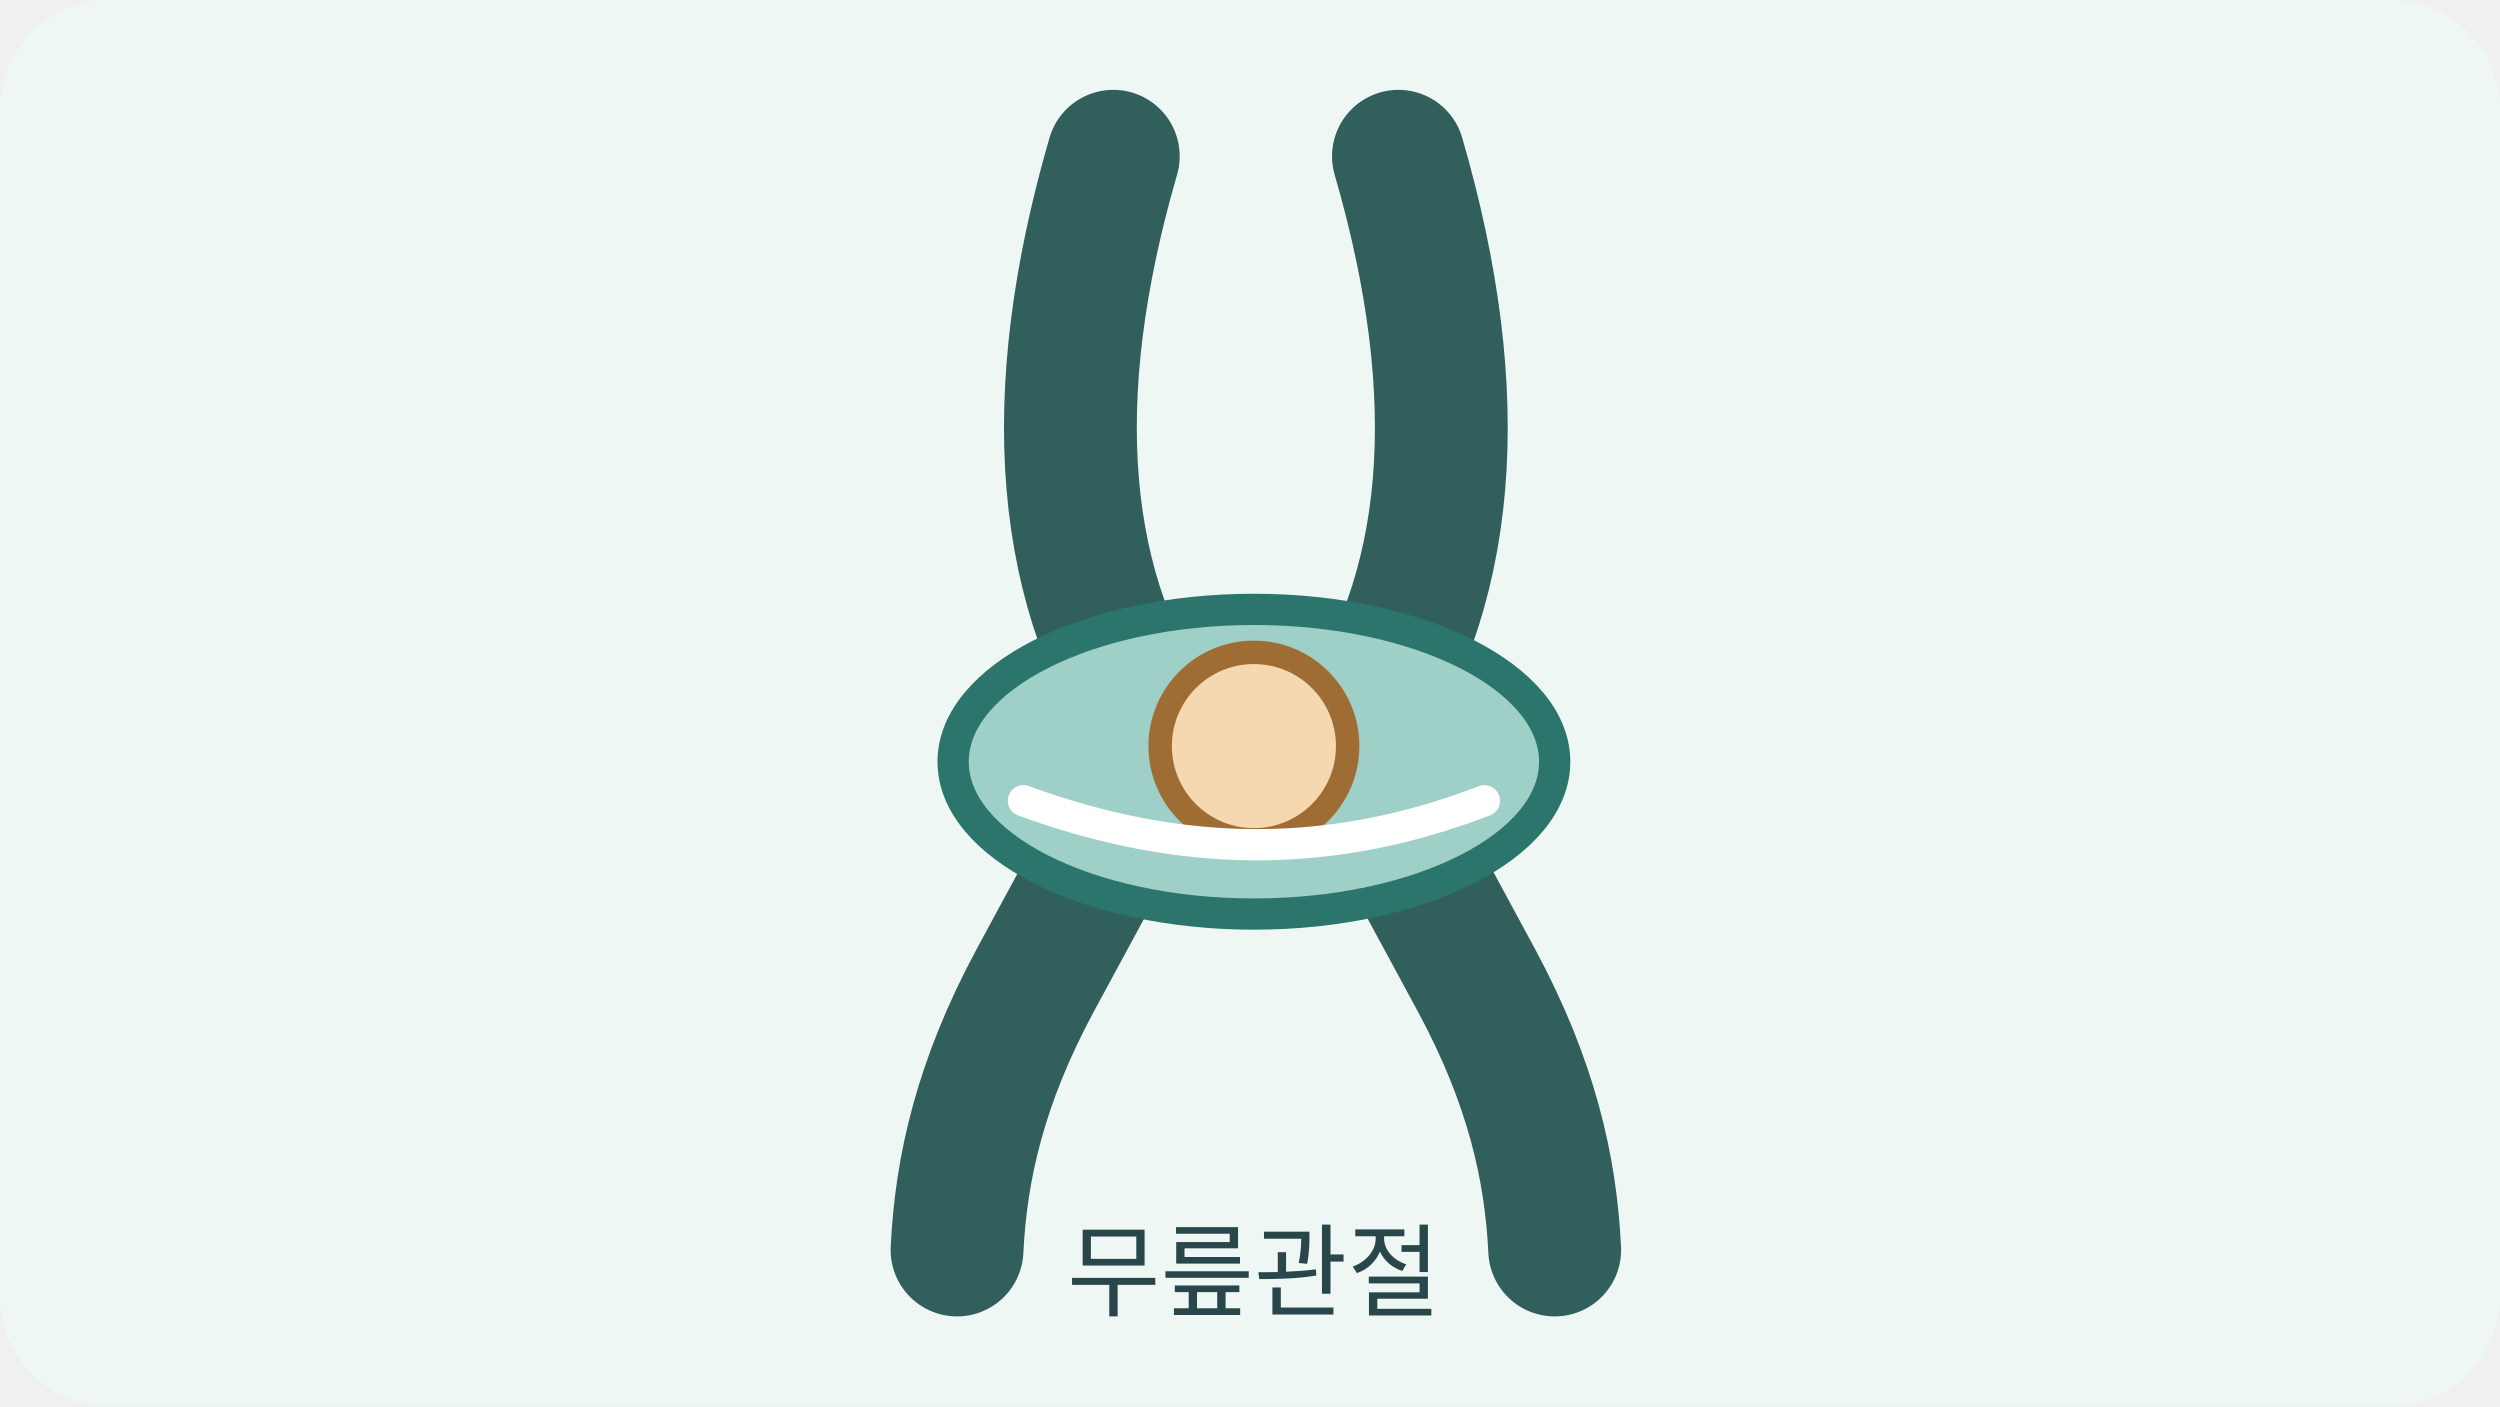
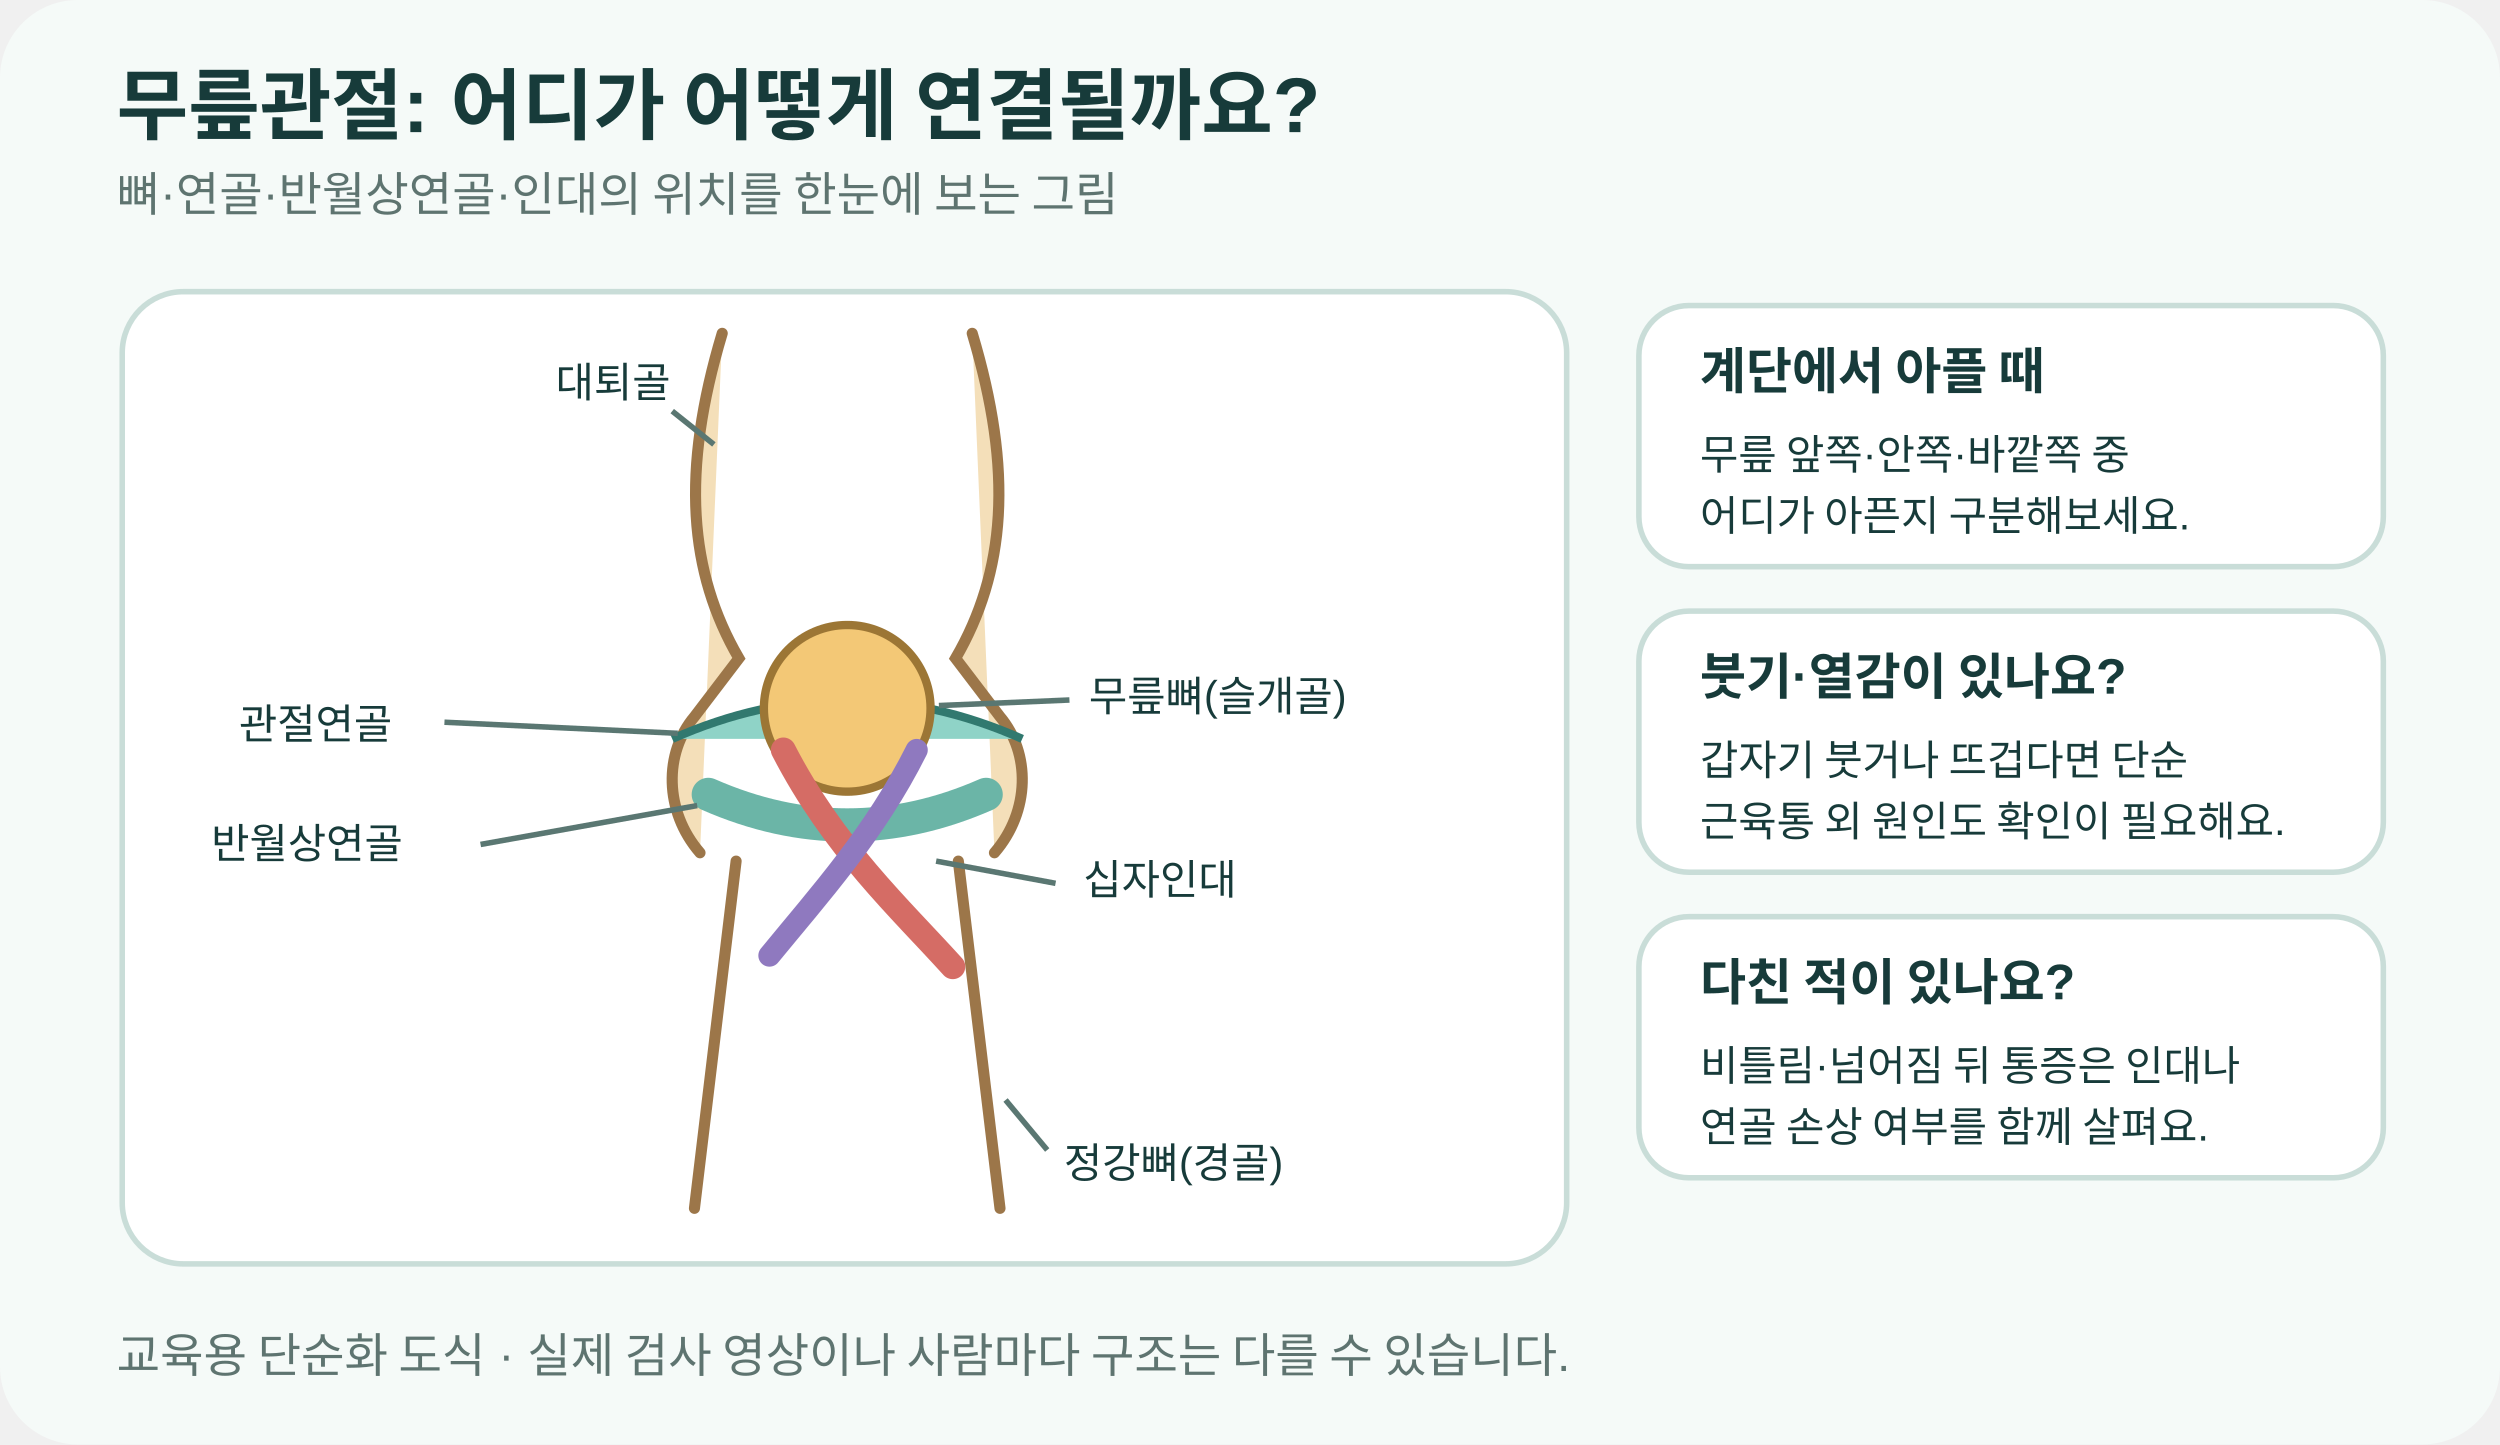
- <svg xmlns="http://www.w3.org/2000/svg" viewBox="0 0 640 360" role="img" aria-labelledby="t d">
-   <rect width="640" height="360" rx="28" fill="#eef7f4" />
-   <path d="M285 40c-18 62-14 112 13 150l-33 61c-14 26-19 48-20 69" fill="none" stroke="#315f5b" stroke-width="34" stroke-linecap="round" />
-   <path d="M358 40c18 62 14 112-13 150l33 61c14 26 19 48 20 69" fill="none" stroke="#315f5b" stroke-width="34" stroke-linecap="round" />
-   <ellipse cx="321" cy="195" rx="77" ry="39" fill="#9fd0c8" stroke="#2b756c" stroke-width="8" />
-   <circle cx="321" cy="191" r="24" fill="#f6d8b0" stroke="#9f6d34" stroke-width="6" />
-   <path d="M262 205c41 15 79 15 118 0" fill="none" stroke="#fff" stroke-width="8" stroke-linecap="round" />
-   <text x="321" y="335" text-anchor="middle" font-family="sans-serif" font-size="26" fill="#29464a">무릎관절</text>
+ <svg xmlns="http://www.w3.org/2000/svg" viewBox="0 0 900 520" role="img">
+   <rect width="900" height="520" rx="28" fill="#f5faf8" />
+   <style>text{font-family:Arial,"Noto Sans KR",sans-serif;fill:#173b3a}.t{font-size:28px;font-weight:700}.s{font-size:17px;fill:#5e7470}.l{font-size:18px;font-weight:700}.m{font-size:15px}.box{fill:#fff;stroke:#c9ddd8;stroke-width:2}.line{stroke:#5a7772;stroke-width:2;fill:none}.arrow{stroke:#2f7d73;stroke-width:4;fill:none;marker-end:url(#a)}.bone{fill:#f4dfb9;stroke:#9c7649;stroke-width:4}.cart{fill:#8fd3c7;stroke:#31796f;stroke-width:3}.soft{fill:#eaa49b;stroke:#9a5148;stroke-width:3}.organ{fill:#d97774;stroke:#8e4b49;stroke-width:4}.blue{fill:#8fc4df;stroke:#467a96;stroke-width:3}.green{fill:#9bd5c7;stroke:#3c7b70;stroke-width:3}.gold{fill:#f3c876;stroke:#9c7635;stroke-width:3}</style>
+   <defs>
+     <marker id="a" viewBox="0 0 10 10" refX="9" refY="5" markerWidth="7" markerHeight="7" orient="auto-start-reverse">
+       <path d="M0 0L10 5L0 10Z" fill="#2f7d73" />
+     </marker>
+   </defs>
+   <text x="42" y="48" class="t">무릎관절: 어디가 어떻게 연결될까요?</text>
+   <text x="42" y="76" class="s">뼈·연골·반월상연골·인대의 위치를 한눈에 보는 그림</text>
+   <rect x="44" y="105" width="520" height="350" rx="22" class="box" />
+   <path d="M260 120 C245 170 248 206 266 237 L250 258 C239 271 239 292 252 307" class="bone" stroke-width="38" fill="none" stroke-linecap="round" />
+   <path d="M350 120 C365 170 362 206 344 237 L360 258 C371 271 371 292 358 307" class="bone" stroke-width="38" fill="none" stroke-linecap="round" />
+   <path d="M265 310 L250 435" class="bone" stroke-width="48" fill="none" stroke-linecap="round" />
+   <path d="M345 310 L360 435" class="bone" stroke-width="48" fill="none" stroke-linecap="round" />
+   <path d="M242 266 Q305 238 368 266" class="cart" stroke-width="12" fill="none" />
+   <path d="M255 286 Q305 308 355 286" stroke="#6bb5a7" stroke-width="12" fill="none" stroke-linecap="round" />
+   <circle cx="305" cy="255" r="30" class="gold" />
+   <path d="M282 270 C300 305 324 327 343 348" stroke="#d56c65" stroke-width="9" fill="none" stroke-linecap="round" />
+   <path d="M330 270 C315 300 295 322 277 344" stroke="#8f79bf" stroke-width="8" fill="none" stroke-linecap="round" />
+   <text x="200" y="143" class="m">대퇴골</text>
+   <line x1="242" y1="148" x2="257" y2="160" class="line" />
+   <text x="383" y="424" class="m">정강뼈(경골)</text>
+   <line x1="377" y1="414" x2="362" y2="396" class="line" />
+   <text x="86" y="266" class="m">관절연골</text>
+   <line x1="160" y1="260" x2="244" y2="264" class="line" />
+   <text x="76" y="309" class="m">반월상연골</text>
+   <line x1="173" y1="304" x2="251" y2="290" class="line" />
+   <text x="392" y="256" class="m">무릎뼈(슬개골)</text>
+   <line x1="385" y1="252" x2="338" y2="254" class="line" />
+   <text x="390" y="322" class="m">십자인대</text>
+   <line x1="380" y1="318" x2="337" y2="310" class="line" />
+   <rect x="590" y="110" width="268" height="94" rx="18" class="box" />
+   <text x="612" y="140" class="l">계단에서 아플 때</text>
+   <text x="612" y="169" class="m">무릎 앞쪽·안쪽·바깥쪽 중</text>
+   <text x="612" y="191" class="m">어디가 아픈지 구분해보세요.</text>
+   <rect x="590" y="220" width="268" height="94" rx="18" class="box" />
+   <text x="612" y="250" class="l">붓기·열감이 있나요?</text>
+   <text x="612" y="279" class="m">갑자기 붓거나 뜨겁다면 단순</text>
+   <text x="612" y="301" class="m">근육통 외 원인도 확인이 필요해요.</text>
+   <rect x="590" y="330" width="268" height="94" rx="18" class="box" />
+   <text x="612" y="360" class="l">다친 적이 있나요?</text>
+   <text x="612" y="389" class="m">비틀림·넘어짐 뒤 통증은 인대나</text>
+   <text x="612" y="411" class="m">연골 손상 여부를 함께 살펴요.</text>
+   <text x="42" y="494" class="s">교육용 단순화 도식 · 실제 검사 영상이나 사람마다 구조는 다를 수 있습니다.</text>
</svg>
